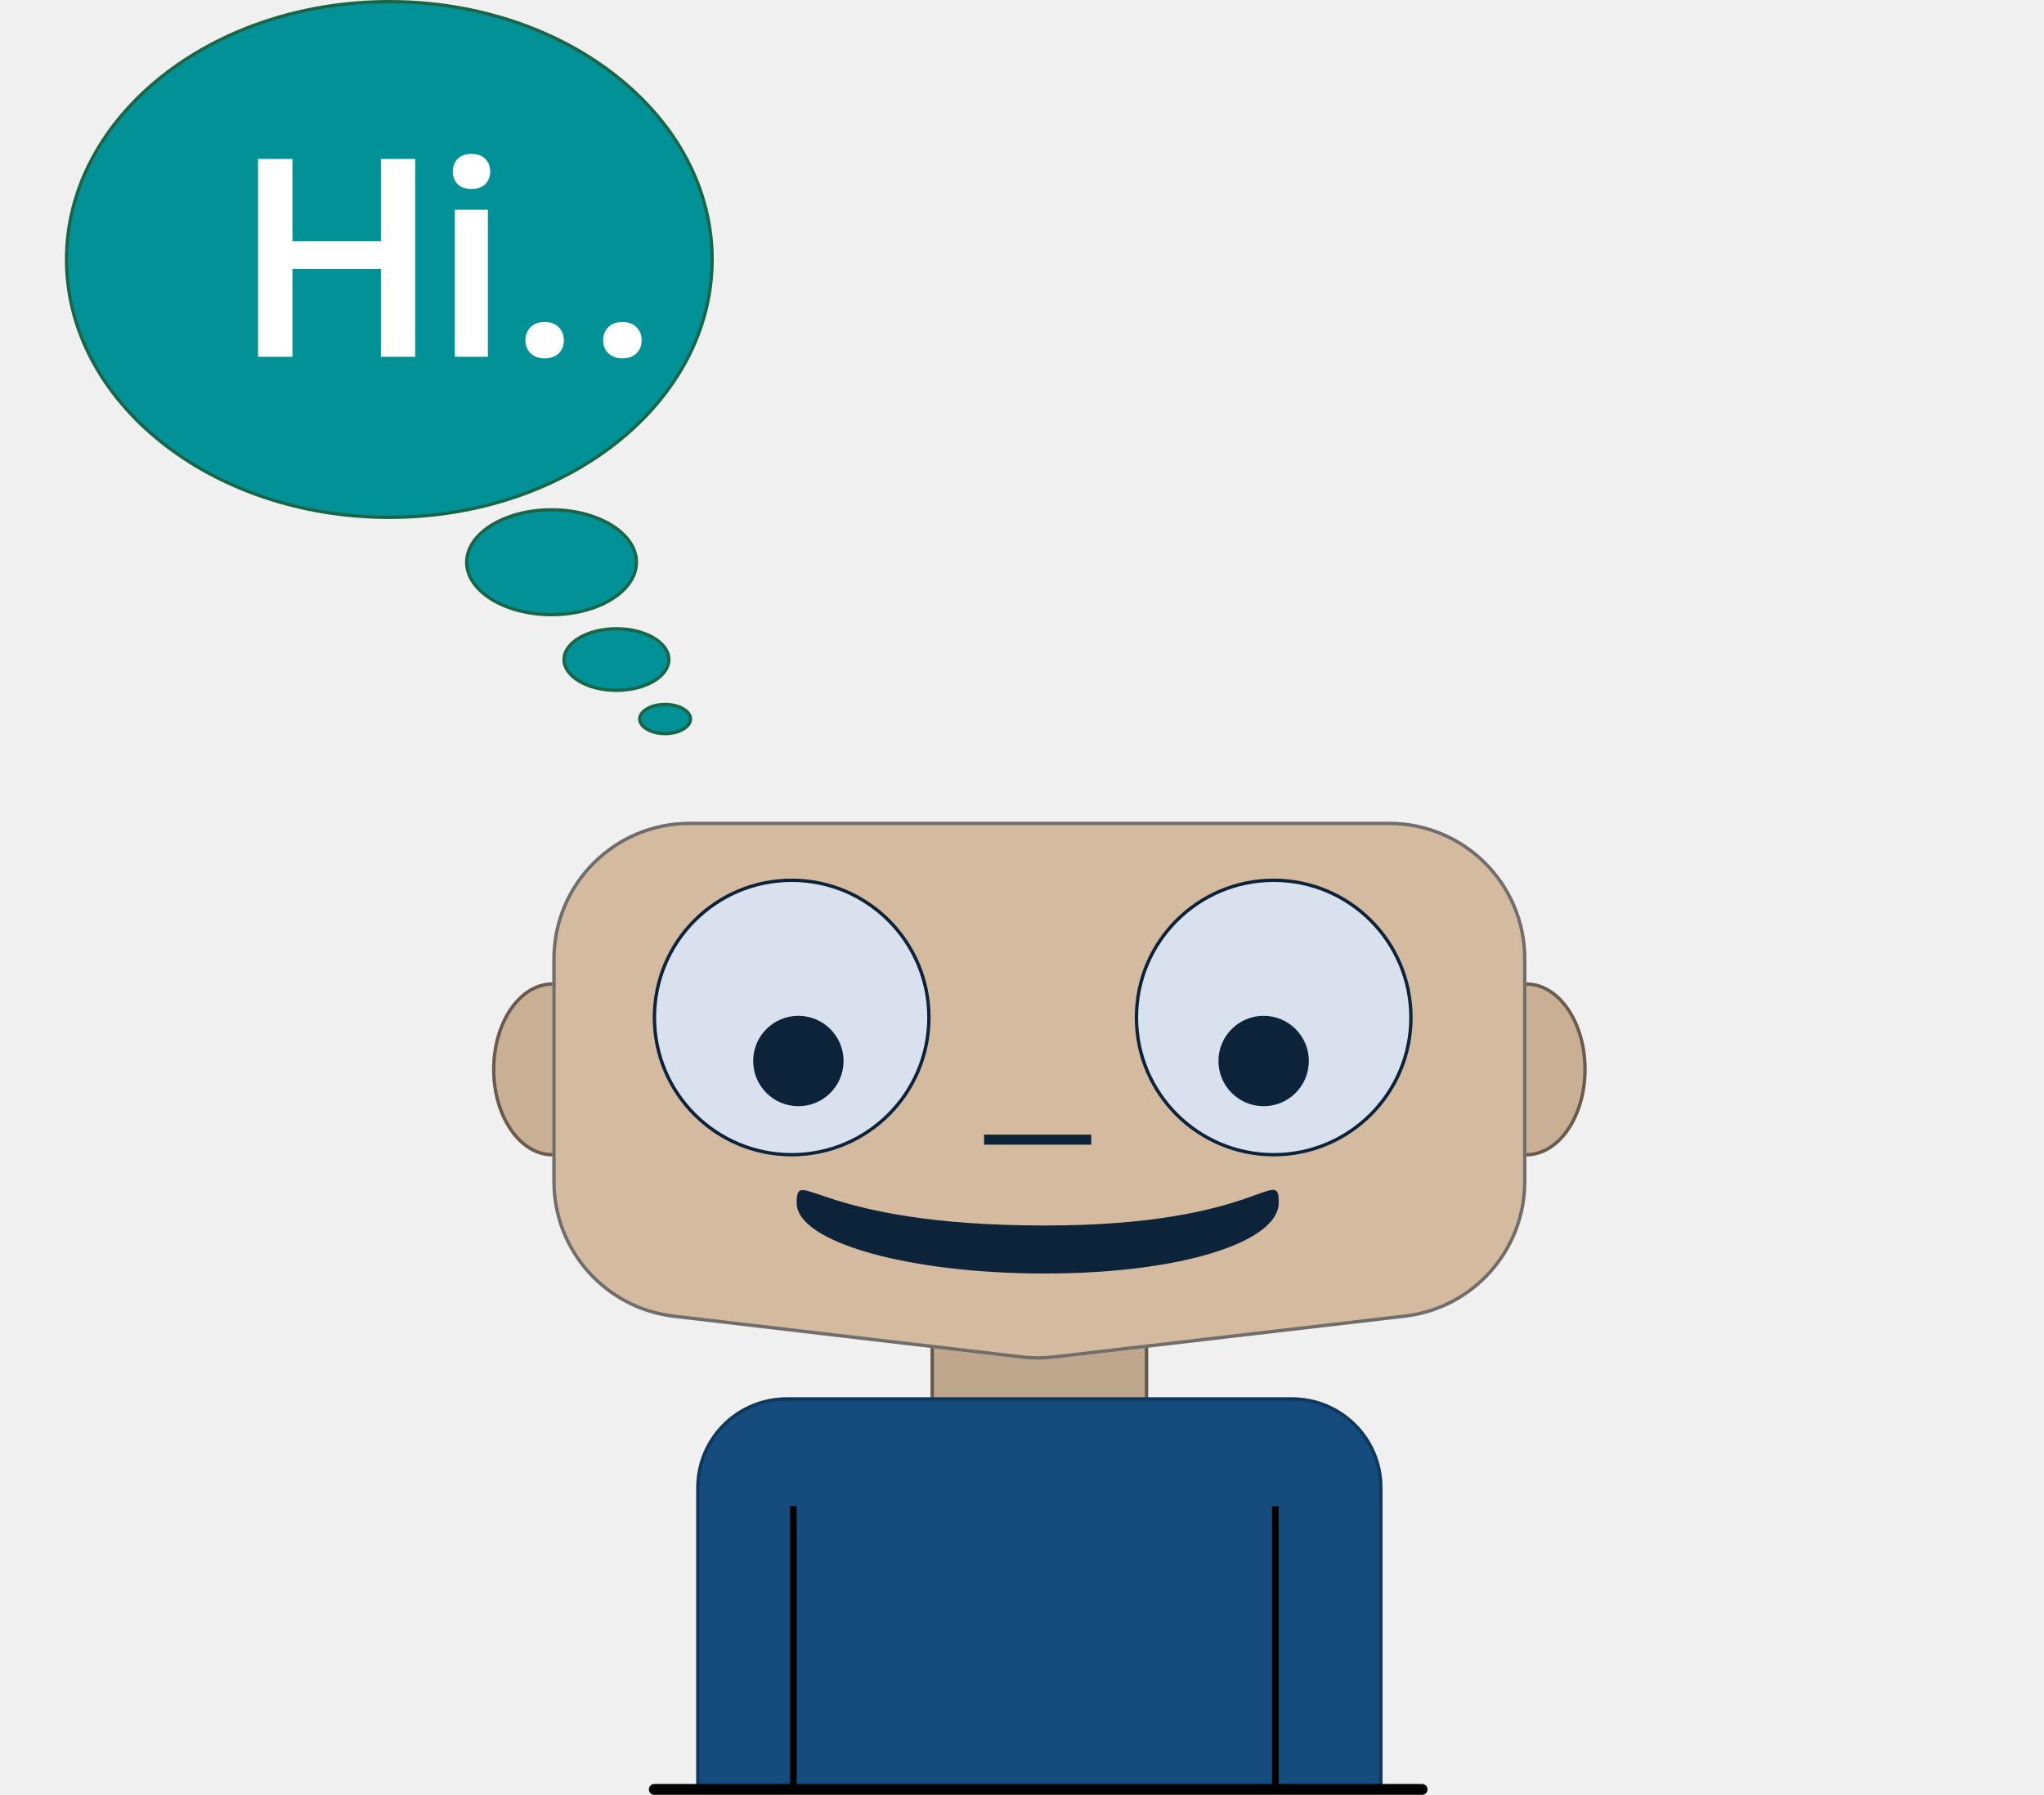
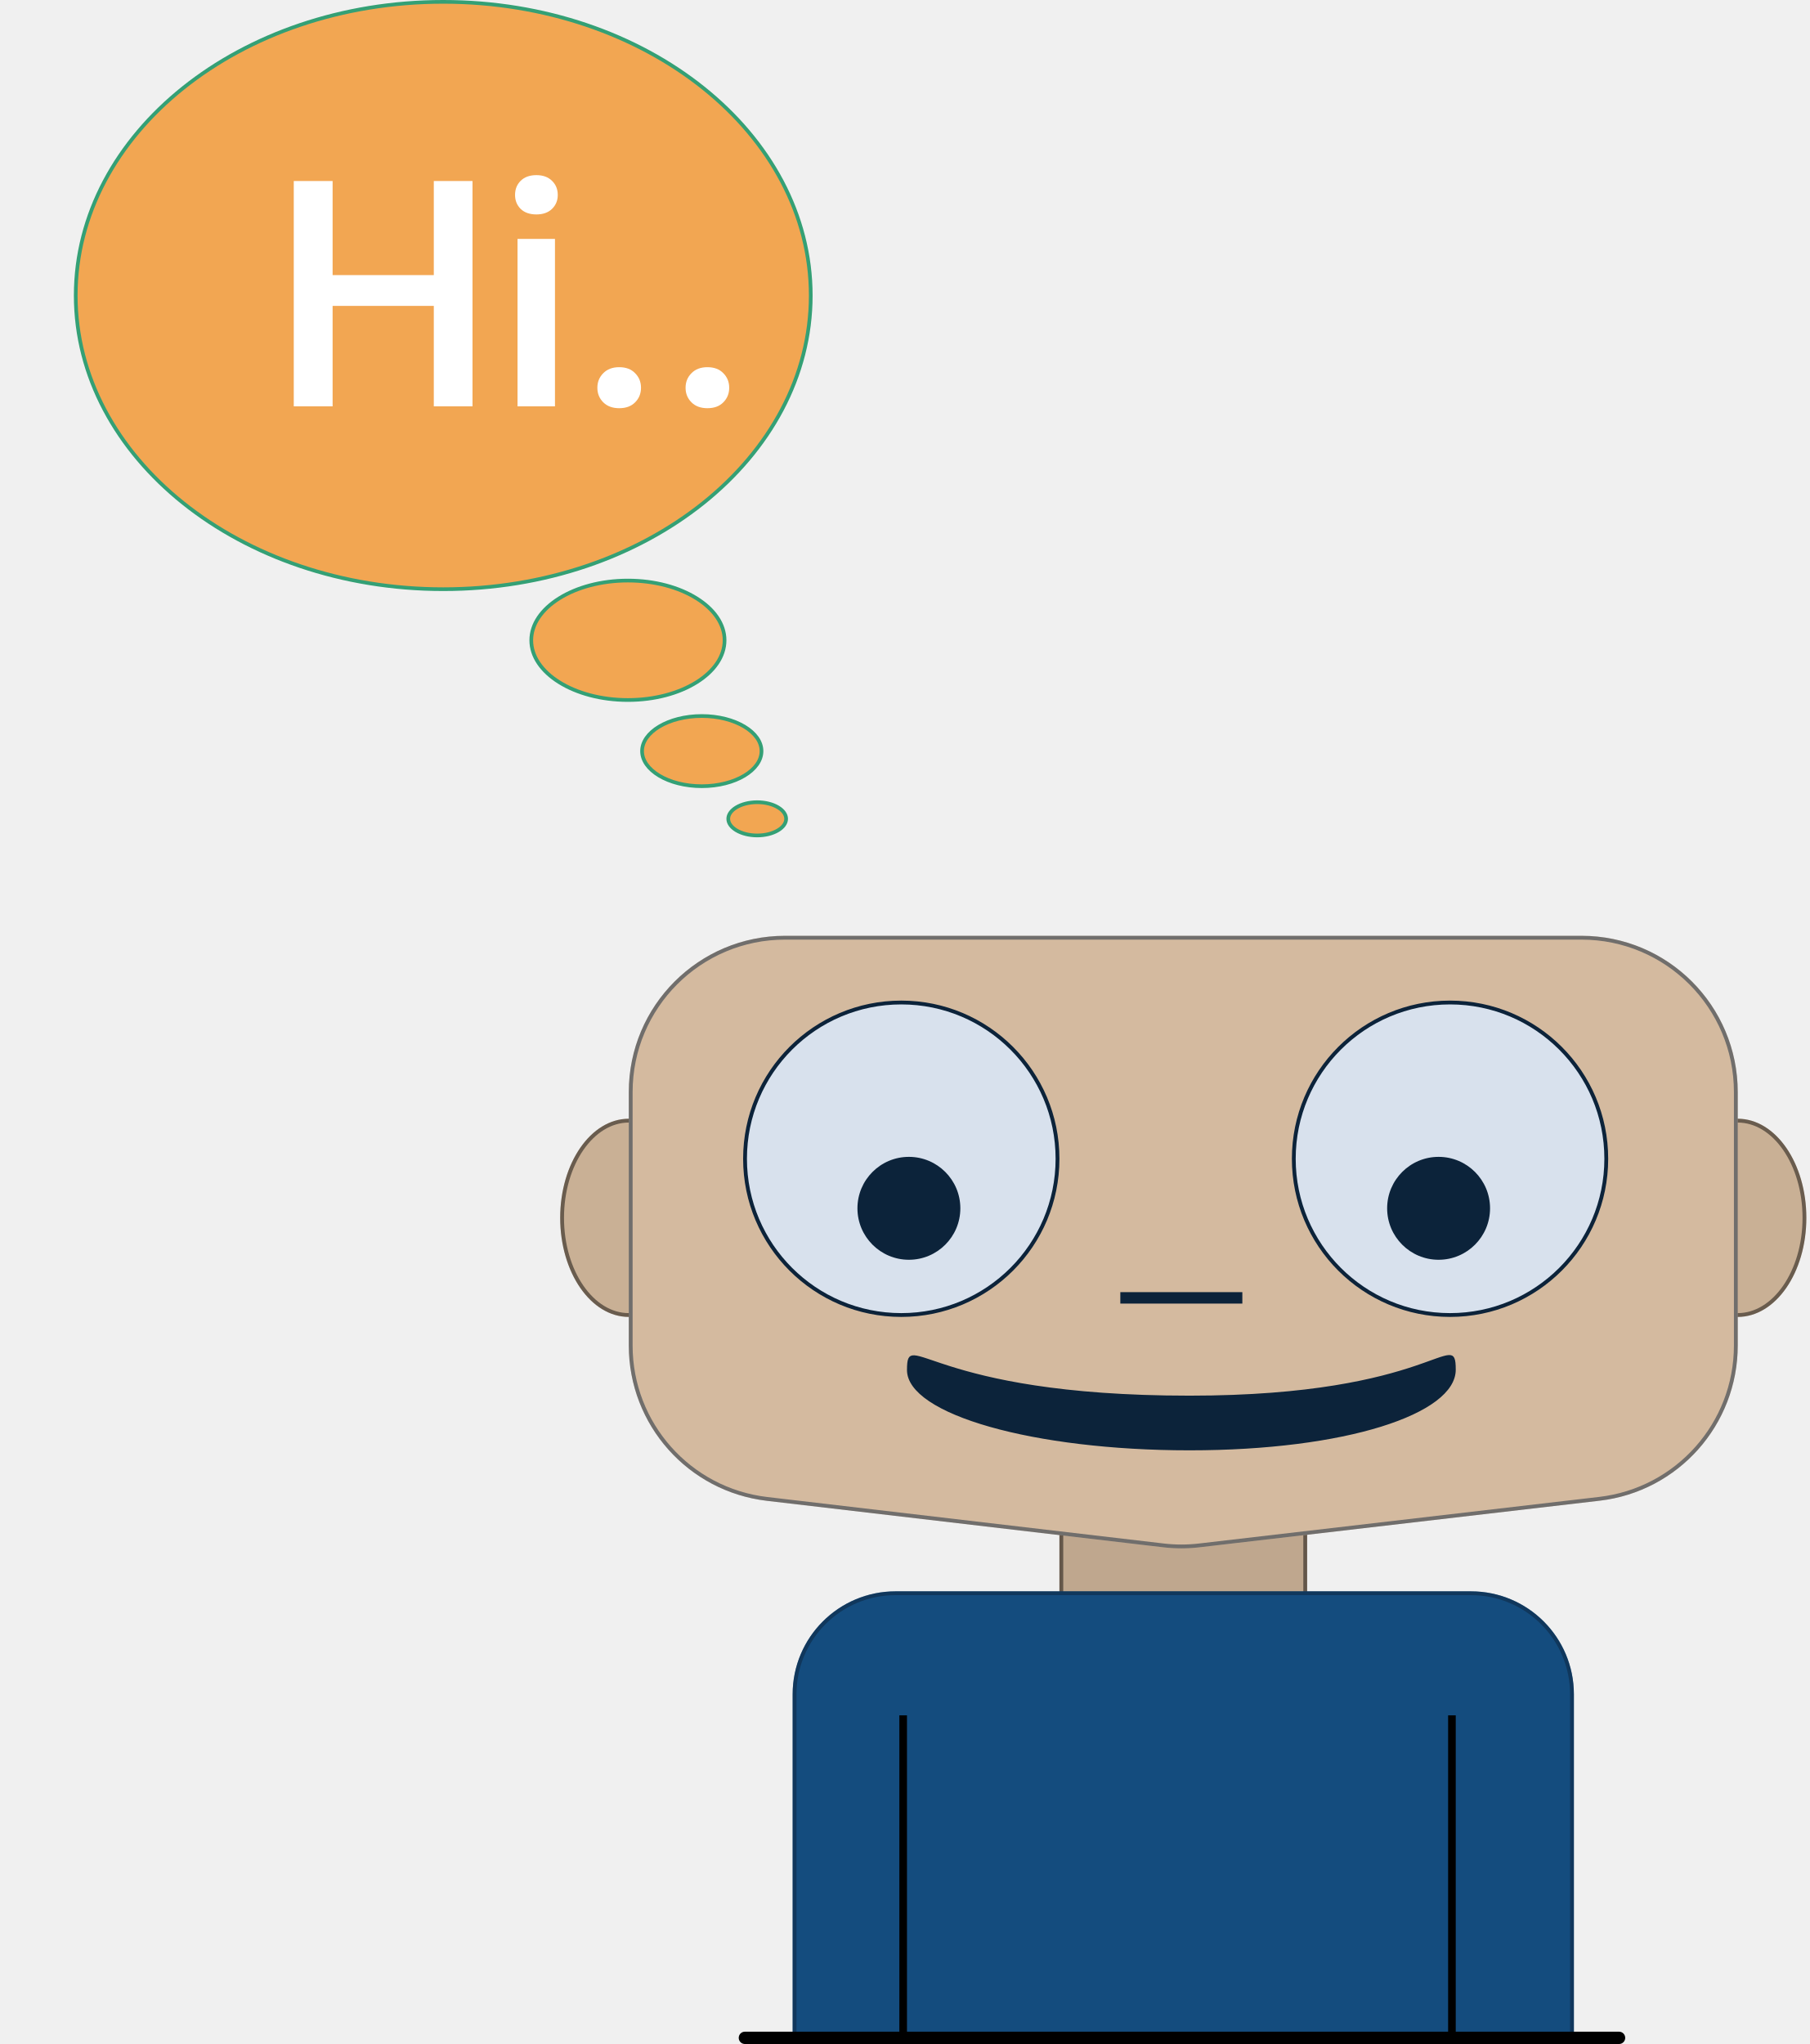
- <svg xmlns="http://www.w3.org/2000/svg" width="189" height="166" viewBox="0 0 189 166" fill="none">
+ <svg xmlns="http://www.w3.org/2000/svg" width="147" height="166" viewBox="0 0 147 166" fill="none">
  <ellipse cx="51.071" cy="98.904" rx="5.571" ry="8.048" fill="#C9B095" />
  <path d="M56.487 98.904C56.487 101.099 55.871 103.079 54.883 104.507C53.895 105.935 52.544 106.797 51.071 106.797C49.598 106.797 48.247 105.935 47.259 104.507C46.271 103.079 45.654 101.099 45.654 98.904C45.654 96.71 46.271 94.73 47.259 93.302C48.247 91.874 49.598 91.012 51.071 91.012C52.544 91.012 53.895 91.874 54.883 93.302C55.871 94.73 56.487 96.71 56.487 98.904Z" stroke="black" stroke-opacity="0.48" stroke-width="0.31" />
  <ellipse cx="141.142" cy="98.904" rx="5.571" ry="8.048" fill="#C9B095" />
  <path d="M146.558 98.904C146.558 101.099 145.942 103.079 144.954 104.507C143.965 105.935 142.615 106.797 141.142 106.797C139.668 106.797 138.318 105.935 137.33 104.507C136.341 103.079 135.725 101.099 135.725 98.904C135.725 96.71 136.341 94.73 137.33 93.302C138.318 91.874 139.668 91.012 141.142 91.012C142.615 91.012 143.965 91.874 144.954 93.302C145.942 94.73 146.558 96.71 146.558 98.904Z" stroke="black" stroke-opacity="0.48" stroke-width="0.31" />
  <path d="M86.047 115.309H106.166V131.095H86.047V115.309Z" fill="#BFA78E" />
  <path d="M86.202 115.464H106.011V130.94H86.202V115.464Z" stroke="black" stroke-opacity="0.48" stroke-width="0.31" />
  <path d="M51.071 88.69C51.071 81.682 56.752 76 63.761 76H128.451C135.46 76 141.141 81.682 141.141 88.69V109.273C141.141 115.713 136.316 121.133 129.919 121.878L97.424 125.661C96.446 125.775 95.457 125.775 94.479 125.66L62.283 121.886C55.89 121.136 51.071 115.719 51.071 109.282V88.69Z" fill="#D4BA9F" />
  <path d="M63.761 76.155H128.451C135.374 76.155 140.986 81.767 140.986 88.69V109.273C140.986 115.635 136.22 120.988 129.901 121.724L97.406 125.507C96.44 125.62 95.463 125.62 94.497 125.506L62.301 121.732C55.986 120.991 51.226 115.64 51.226 109.282V88.69C51.226 81.767 56.838 76.155 63.761 76.155Z" stroke="#0C233A" stroke-opacity="0.5" stroke-width="0.31" />
  <circle cx="117.773" cy="94.107" r="12.69" fill="#D8E1ED" stroke="#0C233A" stroke-width="0.31" />
  <circle cx="73.202" cy="94.107" r="12.69" fill="#D8E1ED" stroke="#0C233A" stroke-width="0.31" />
  <path d="M118.082 111.239C118.082 112.07 117.567 112.889 116.548 113.658C115.531 114.425 114.035 115.124 112.133 115.715C108.331 116.895 102.942 117.631 96.615 117.631C90.288 117.631 84.566 116.902 80.43 115.727C78.361 115.139 76.698 114.442 75.556 113.675C74.408 112.904 73.821 112.086 73.821 111.265C73.821 110.81 73.85 110.539 73.921 110.386C73.953 110.316 73.991 110.279 74.034 110.258C74.08 110.234 74.148 110.22 74.256 110.225C74.477 110.237 74.799 110.329 75.276 110.488C75.421 110.536 75.579 110.59 75.752 110.648C76.137 110.78 76.593 110.935 77.126 111.103C80.223 112.078 85.976 113.501 96.615 113.501C106.591 113.501 112.013 112.071 114.945 111.089C115.447 110.921 115.877 110.765 116.242 110.633C116.408 110.573 116.56 110.518 116.699 110.469C117.154 110.309 117.459 110.216 117.669 110.204C117.771 110.197 117.834 110.211 117.877 110.233C117.916 110.254 117.952 110.29 117.984 110.36C118.054 110.513 118.082 110.784 118.082 111.239Z" fill="#0C233A" stroke="#0C233A" stroke-width="0.31" />
  <path d="M64.38 137.595C64.38 132.979 68.122 129.238 72.737 129.238H119.475C124.091 129.238 127.832 132.979 127.832 137.595V165.761H64.38V137.595Z" fill="#144C7E" />
  <path d="M72.737 129.392H119.475C124.005 129.392 127.677 133.065 127.677 137.595V165.606H64.535V137.595C64.535 133.065 68.207 129.392 72.737 129.392Z" stroke="#0C233A" stroke-opacity="0.5" stroke-width="0.31" />
  <line x1="73.356" y1="139.309" x2="73.356" y2="165.309" stroke="black" stroke-width="0.619" />
  <line x1="117.927" y1="139.309" x2="117.927" y2="165.309" stroke="black" stroke-width="0.619" />
  <circle cx="73.821" cy="98.131" r="4.179" fill="#0C233A" />
  <circle cx="116.844" cy="98.131" r="4.179" fill="#0C233A" />
  <line x1="100.904" y1="105.404" x2="90.994" y2="105.404" stroke="#0C233A" stroke-width="0.929" />
  <line x1="60.5" y1="165.5" x2="131.5" y2="165.5" stroke="black" stroke-linecap="round" />
-   <path d="M65.85 24C65.85 37.142 52.519 47.85 36 47.85C19.481 47.85 6.15 37.142 6.15 24C6.15 10.857 19.481 0.15 36 0.15C52.519 0.15 65.85 10.857 65.85 24Z" fill="#019197" stroke="#196647" stroke-width="0.3" />
-   <path d="M58.85 52C58.85 53.31 58 54.519 56.577 55.408C55.157 56.296 53.185 56.85 51 56.85C48.815 56.85 46.843 56.296 45.423 55.408C44 54.519 43.15 53.31 43.15 52C43.15 50.69 44 49.481 45.423 48.592C46.843 47.704 48.815 47.15 51 47.15C53.185 47.15 55.157 47.704 56.577 48.592C58 49.481 58.85 50.69 58.85 52Z" fill="#019197" stroke="#196647" stroke-width="0.3" />
-   <path d="M61.85 61C61.85 61.755 61.339 62.464 60.458 62.993C59.581 63.519 58.358 63.85 57 63.85C55.642 63.85 54.419 63.519 53.542 62.993C52.661 62.464 52.15 61.755 52.15 61C52.15 60.245 52.661 59.536 53.542 59.007C54.419 58.481 55.642 58.15 57 58.15C58.358 58.15 59.581 58.481 60.458 59.007C61.339 59.536 61.85 60.245 61.85 61Z" fill="#019197" stroke="#196647" stroke-width="0.3" />
-   <path d="M63.85 66.5C63.85 66.841 63.619 67.175 63.191 67.432C62.765 67.687 62.168 67.85 61.5 67.85C60.832 67.85 60.235 67.687 59.809 67.432C59.381 67.175 59.15 66.841 59.15 66.5C59.15 66.159 59.381 65.825 59.809 65.568C60.235 65.313 60.832 65.15 61.5 65.15C62.168 65.15 62.765 65.313 63.191 65.568C63.619 65.825 63.85 66.159 63.85 66.5Z" fill="#019197" stroke="#196647" stroke-width="0.3" />
-   <path d="M38.389 33H35.222V24.868H27.04V33H23.86V14.7H27.04V22.317H35.222V14.7H38.389V33ZM45.113 33H42.059V19.401H45.113V33ZM41.871 15.869C41.871 15.4 42.017 15.011 42.31 14.7C42.612 14.39 43.039 14.235 43.592 14.235C44.145 14.235 44.573 14.39 44.874 14.7C45.176 15.011 45.327 15.4 45.327 15.869C45.327 16.33 45.176 16.716 44.874 17.026C44.573 17.327 44.145 17.478 43.592 17.478C43.039 17.478 42.612 17.327 42.31 17.026C42.017 16.716 41.871 16.33 41.871 15.869ZM50.354 29.782C50.924 29.782 51.364 29.946 51.674 30.273C51.984 30.591 52.139 30.993 52.139 31.479C52.139 31.957 51.984 32.355 51.674 32.673C51.364 32.983 50.924 33.138 50.354 33.138C49.81 33.138 49.378 32.983 49.06 32.673C48.741 32.363 48.582 31.965 48.582 31.479C48.582 30.993 48.737 30.591 49.047 30.273C49.357 29.946 49.793 29.782 50.354 29.782ZM57.543 29.782C58.113 29.782 58.553 29.946 58.863 30.273C59.173 30.591 59.328 30.993 59.328 31.479C59.328 31.957 59.173 32.355 58.863 32.673C58.553 32.983 58.113 33.138 57.543 33.138C56.999 33.138 56.567 32.983 56.249 32.673C55.93 32.363 55.771 31.965 55.771 31.479C55.771 30.993 55.926 30.591 56.236 30.273C56.546 29.946 56.982 29.782 57.543 29.782Z" fill="white" />
+   <path d="M65.85 24C65.85 37.142 52.519 47.85 36 47.85C19.481 47.85 6.15 37.142 6.15 24C6.15 10.857 19.481 0.15 36 0.15C52.519 0.15 65.85 10.857 65.85 24Z" fill="#F2A652" stroke="#34A075" stroke-width="0.3" />
+   <path d="M58.85 52C58.85 53.31 58 54.519 56.577 55.408C55.157 56.296 53.185 56.85 51 56.85C48.815 56.85 46.843 56.296 45.423 55.408C44 54.519 43.15 53.31 43.15 52C43.15 50.69 44 49.481 45.423 48.592C46.843 47.704 48.815 47.15 51 47.15C53.185 47.15 55.157 47.704 56.577 48.592C58 49.481 58.85 50.69 58.85 52Z" fill="#F2A652" stroke="#34A075" stroke-width="0.3" />
+   <path d="M61.85 61C61.85 61.755 61.339 62.464 60.458 62.993C59.581 63.519 58.358 63.85 57 63.85C55.642 63.85 54.419 63.519 53.542 62.993C52.661 62.464 52.15 61.755 52.15 61C52.15 60.245 52.661 59.536 53.542 59.007C54.419 58.481 55.642 58.15 57 58.15C58.358 58.15 59.581 58.481 60.458 59.007C61.339 59.536 61.85 60.245 61.85 61Z" fill="#F2A652" stroke="#34A075" stroke-width="0.3" />
+   <path d="M63.85 66.5C63.85 66.841 63.619 67.175 63.191 67.432C62.765 67.687 62.168 67.85 61.5 67.85C60.832 67.85 60.235 67.687 59.809 67.432C59.381 67.175 59.15 66.841 59.15 66.5C59.15 66.159 59.381 65.825 59.809 65.568C60.235 65.313 60.832 65.15 61.5 65.15C62.168 65.15 62.765 65.313 63.191 65.568C63.619 65.825 63.85 66.159 63.85 66.5Z" fill="#F2A652" stroke="#34A075" stroke-width="0.3" />
+   <path d="M35.951 22.342V24.843H26.235V22.342H35.951ZM27.015 14.7V33H23.86V14.7H27.015ZM38.377 14.7V33H35.234V14.7H38.377ZM45.075 19.401V33H42.034V19.401H45.075ZM41.833 15.832C41.833 15.371 41.984 14.989 42.285 14.688C42.595 14.378 43.023 14.223 43.567 14.223C44.104 14.223 44.527 14.378 44.837 14.688C45.147 14.989 45.302 15.371 45.302 15.832C45.302 16.284 45.147 16.661 44.837 16.963C44.527 17.264 44.104 17.415 43.567 17.415C43.023 17.415 42.595 17.264 42.285 16.963C41.984 16.661 41.833 16.284 41.833 15.832ZM48.519 31.492C48.519 31.023 48.678 30.629 48.997 30.31C49.315 29.984 49.747 29.82 50.291 29.82C50.844 29.82 51.276 29.984 51.586 30.31C51.904 30.629 52.063 31.023 52.063 31.492C52.063 31.961 51.904 32.355 51.586 32.673C51.276 32.992 50.844 33.151 50.291 33.151C49.747 33.151 49.315 32.992 48.997 32.673C48.678 32.355 48.519 31.961 48.519 31.492ZM55.683 31.492C55.683 31.023 55.842 30.629 56.161 30.31C56.479 29.984 56.911 29.82 57.455 29.82C58.008 29.82 58.44 29.984 58.75 30.31C59.068 30.629 59.227 31.023 59.227 31.492C59.227 31.961 59.068 32.355 58.75 32.673C58.44 32.992 58.008 33.151 57.455 33.151C56.911 33.151 56.479 32.992 56.161 32.673C55.842 32.355 55.683 31.961 55.683 31.492Z" fill="white" />
</svg>
